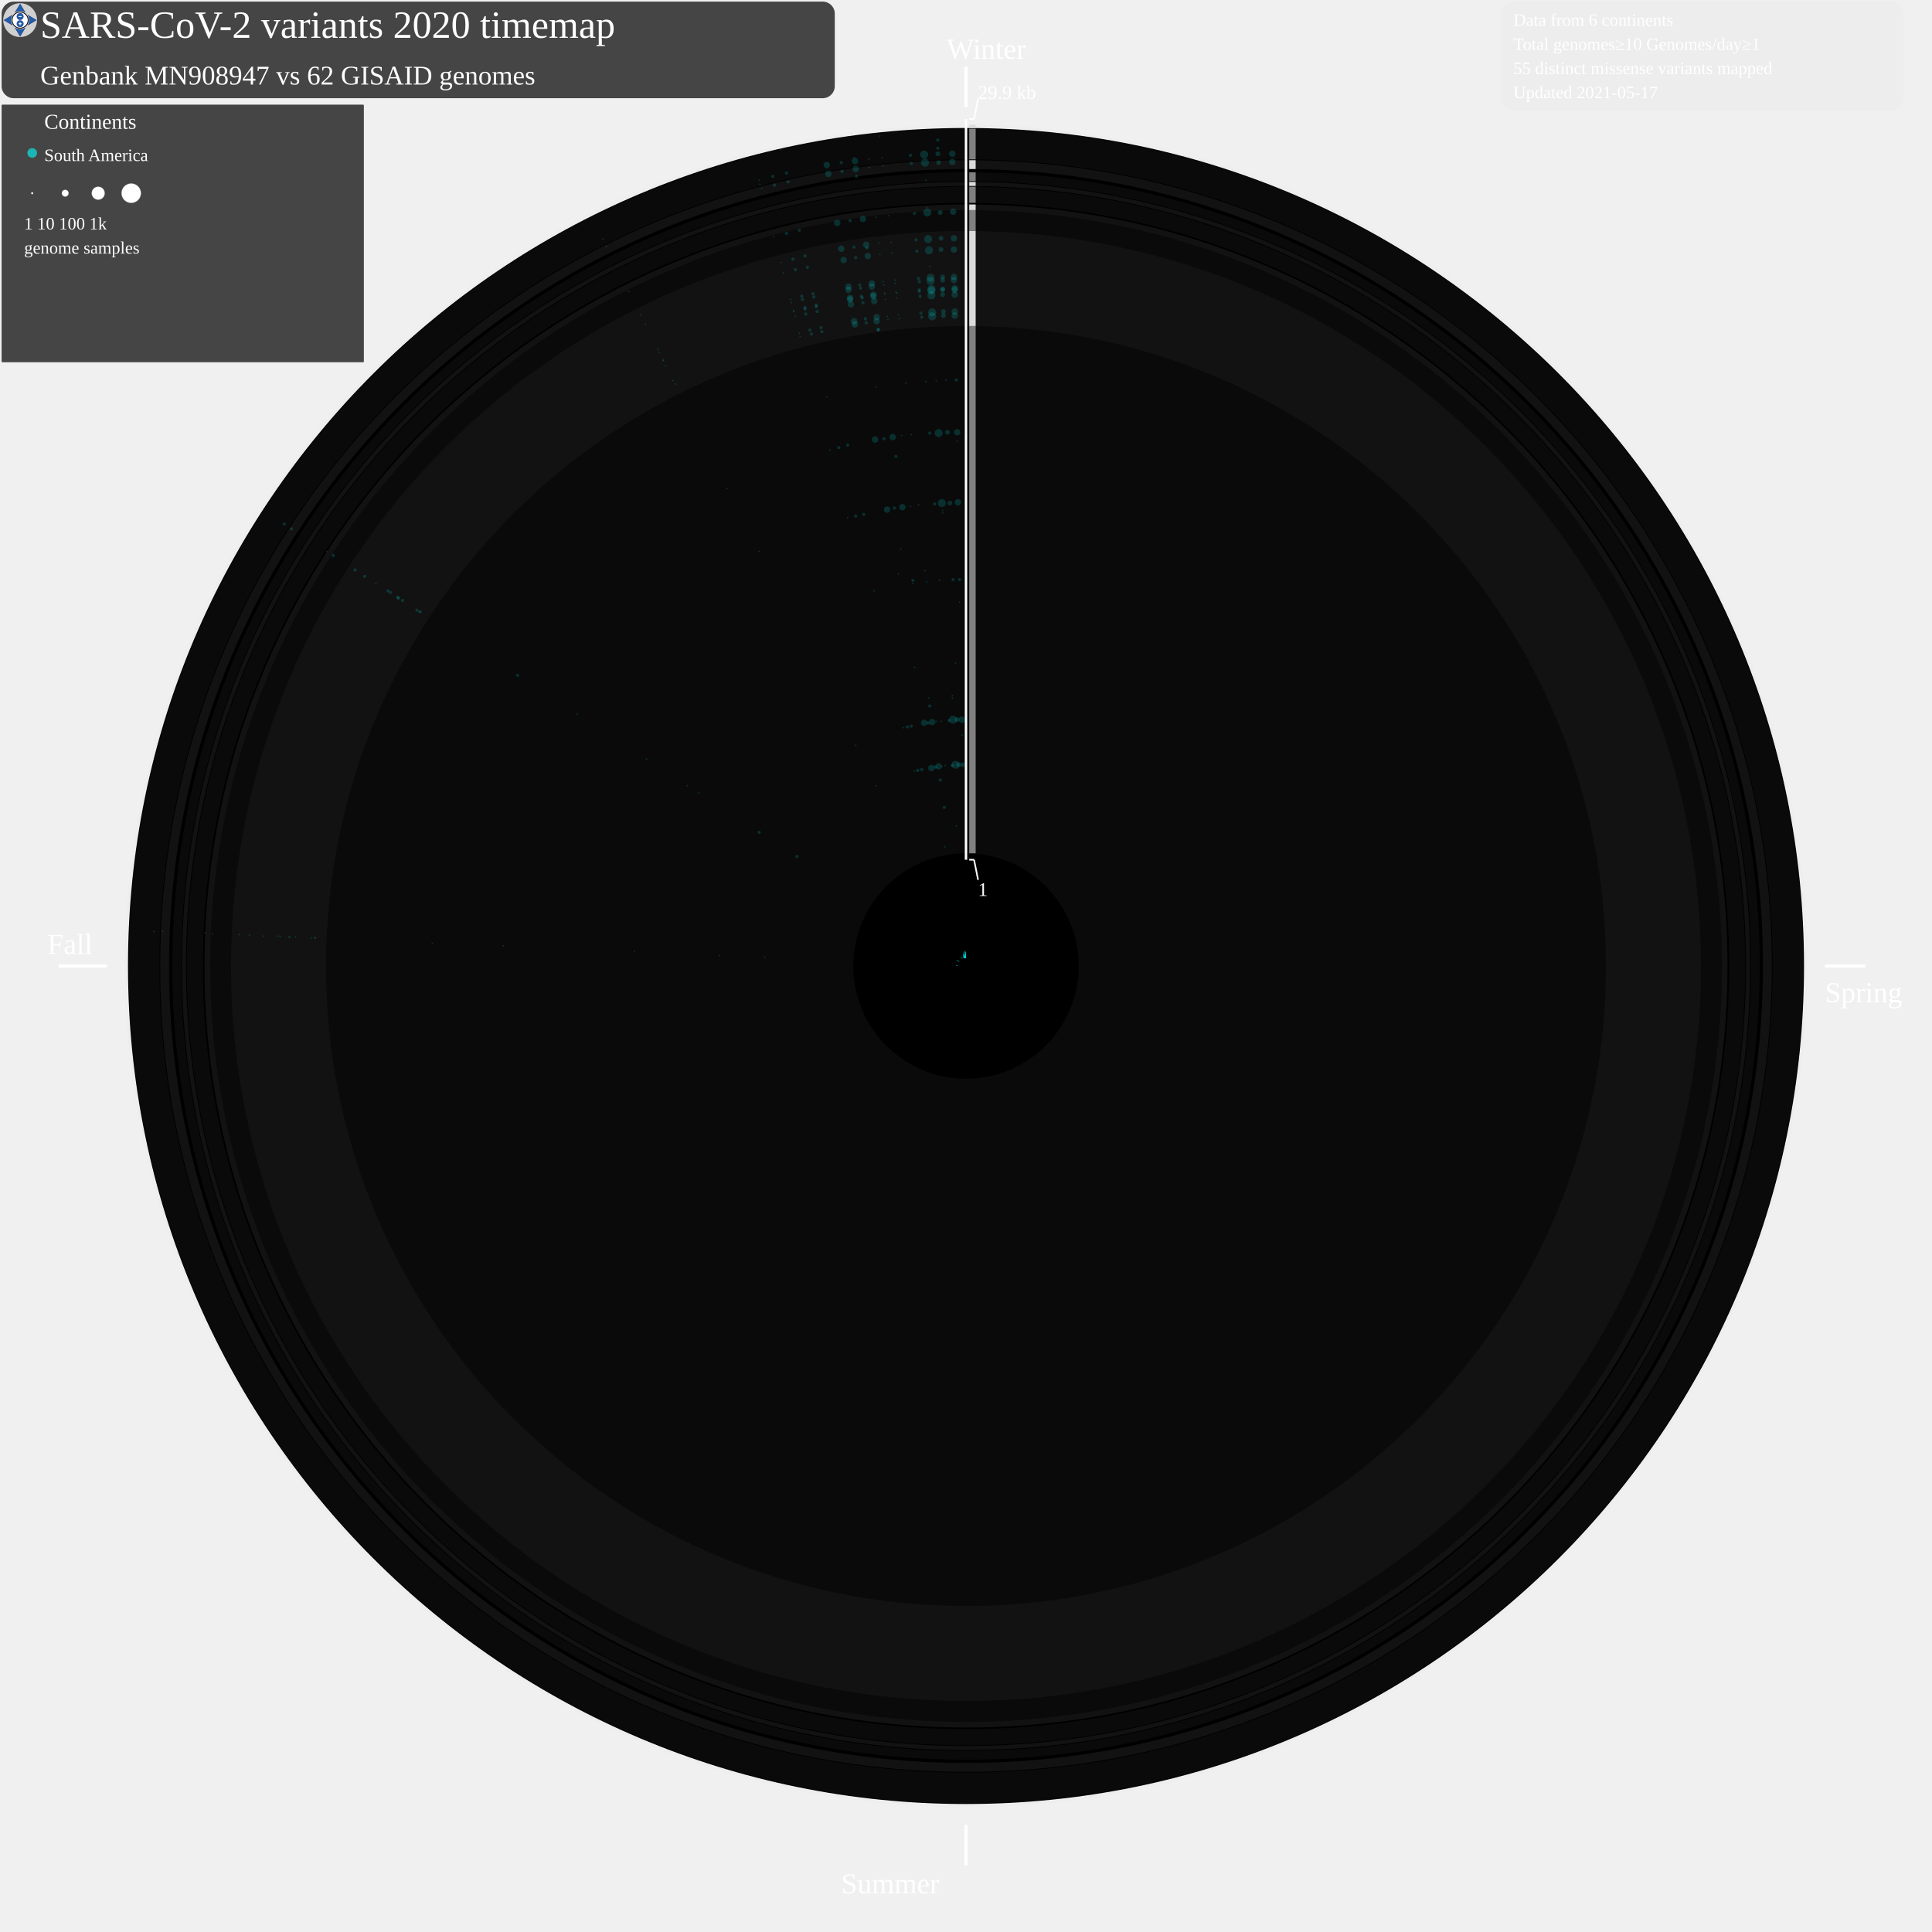
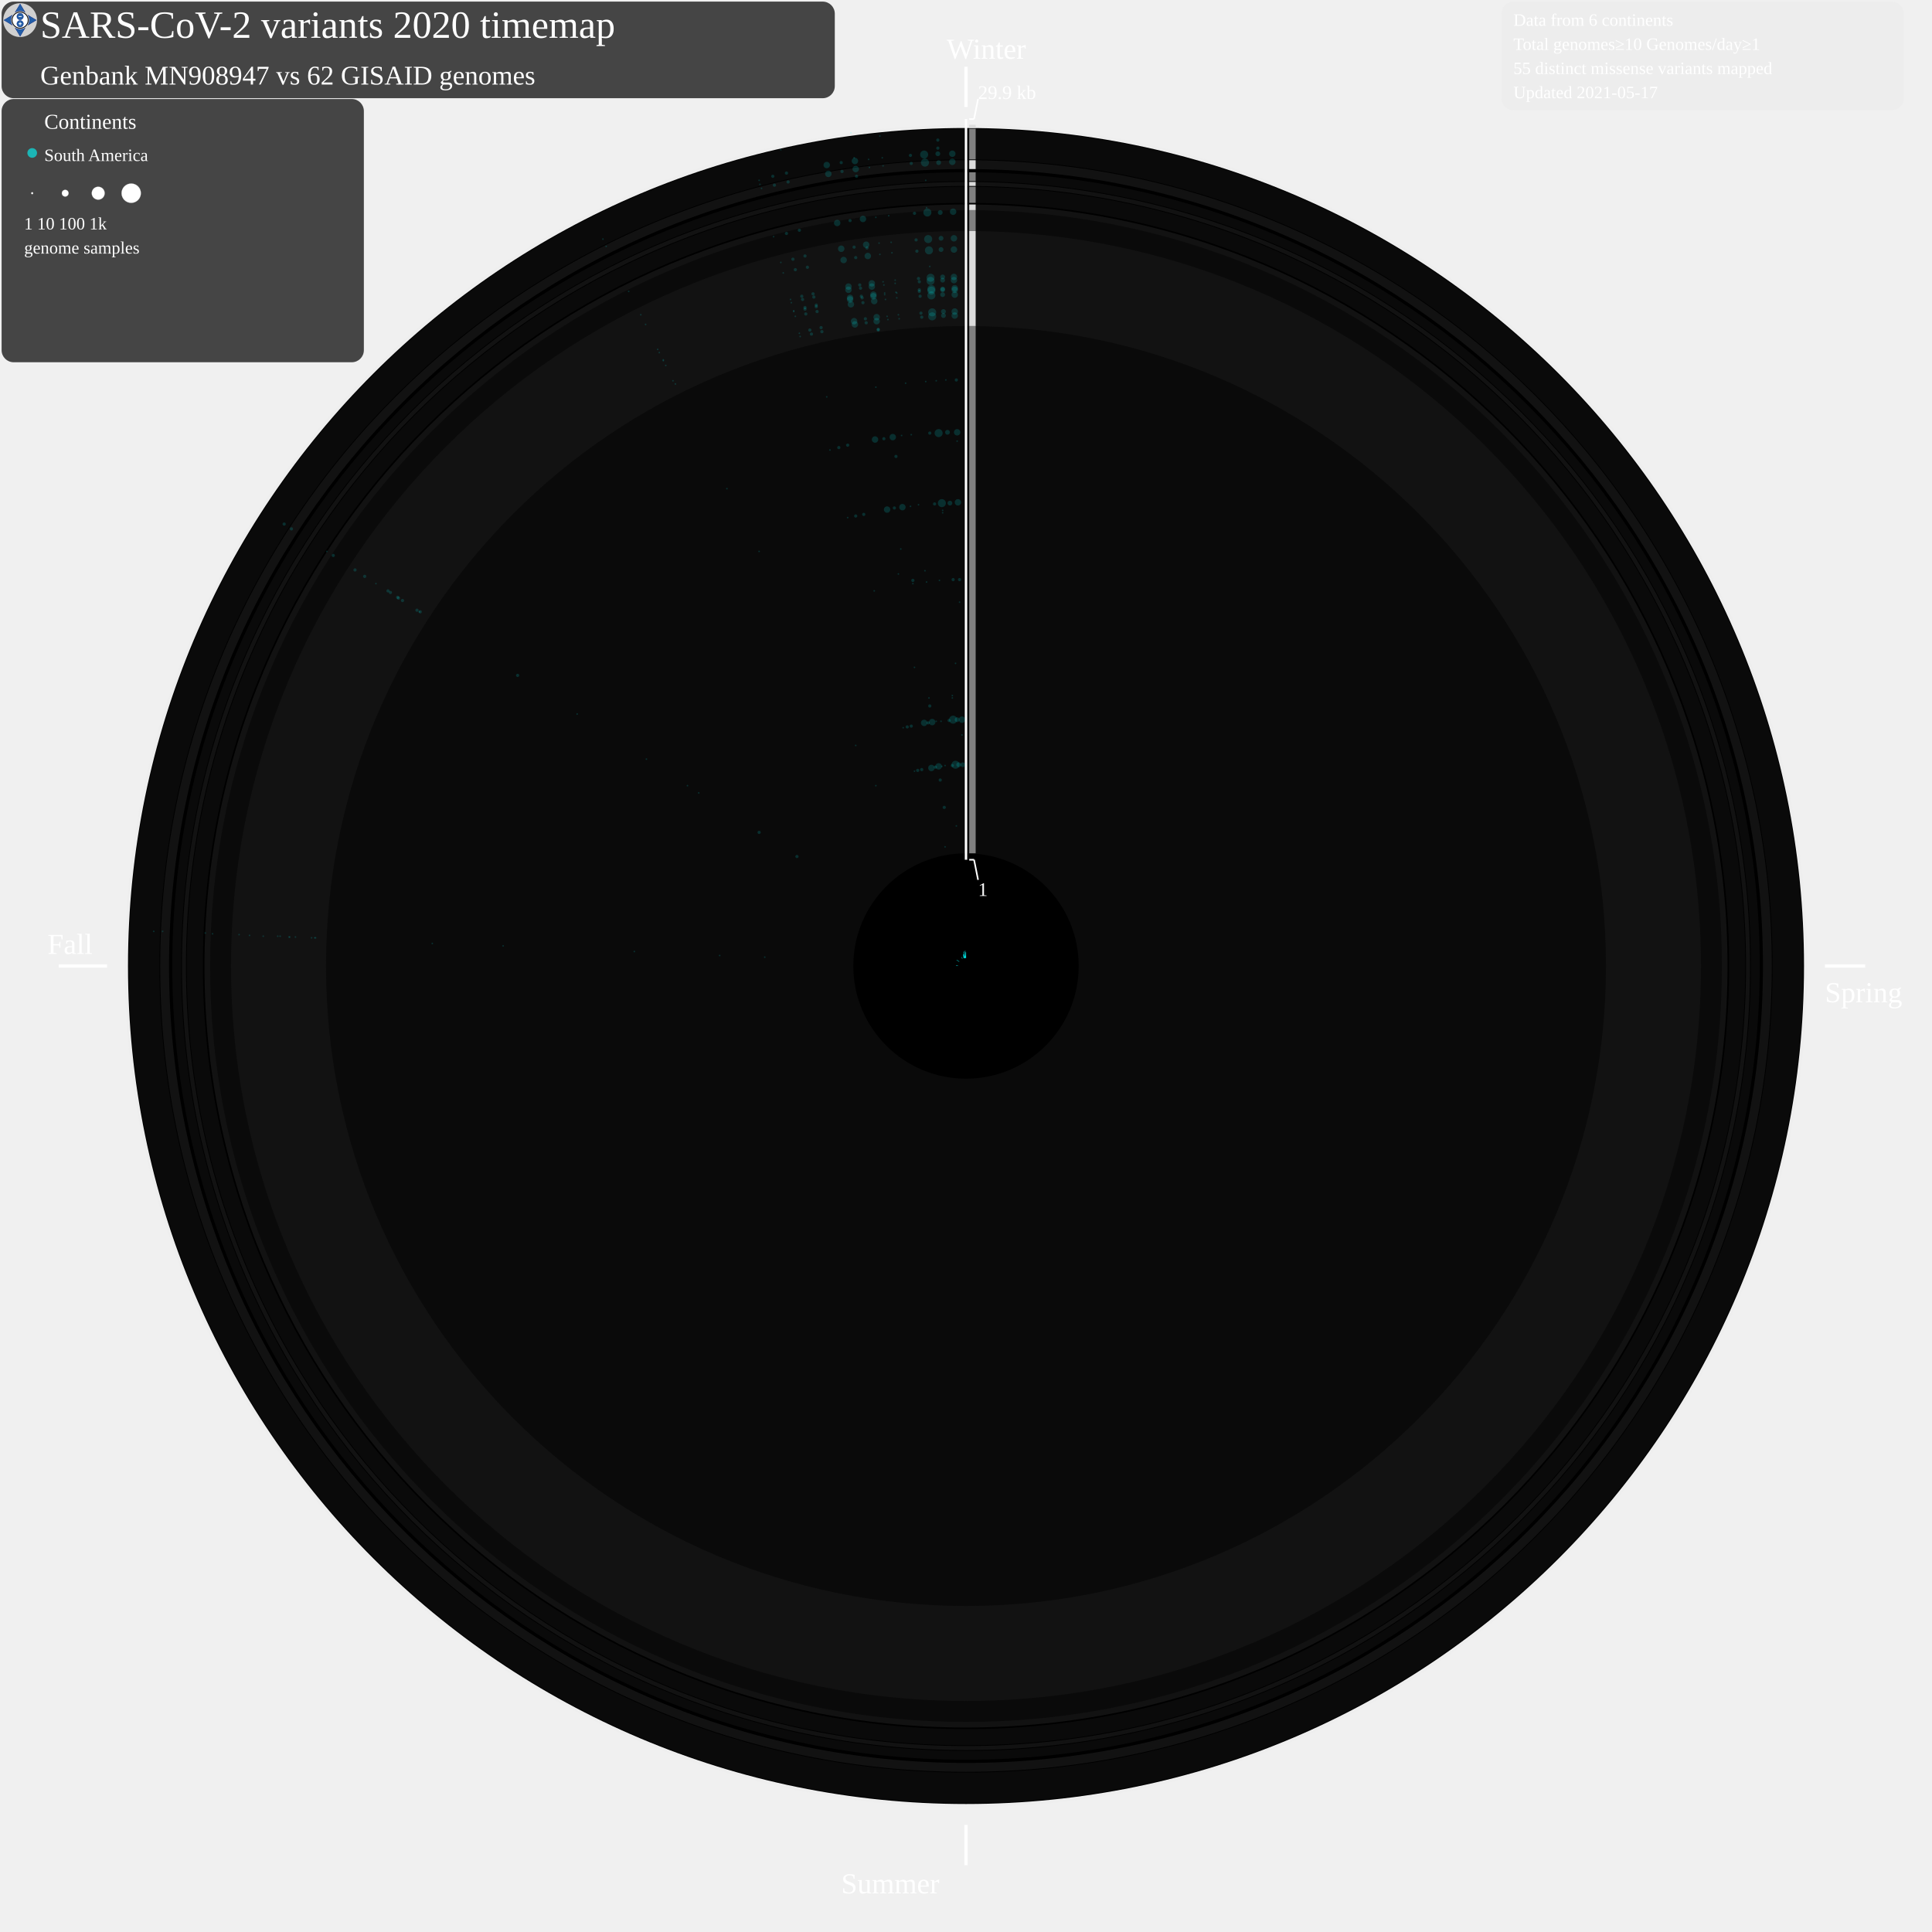
<svg xmlns="http://www.w3.org/2000/svg" width="2400" height="2400" style="background-color:black" viewBox="0 0 2400 2400" id="map-svg">
  <defs>
    <style type="text/css">
	.sb {
	stroke-width:0.8;
	stroke-opacity:50%;
	}
	.compass {
	fill: #fff;
	stroke: #000;
	stroke-width: 1;
	}
	.button {
	fill: #225EA8;
	stroke: #0C2C84;
	stroke-width: 0.5;
	stroke-miterlimit:6;
	stroke-linecap: round;
	}
	.button:hover {
	stroke-width: 1;
	}
	.plus-minus {
	fill: #fff;
	pointer-events: none;
	}
	.cv {
	stroke: none;
	fill-opacity:0.15;
	}
	a:link, a:visited {
	cursor: pointer;
	}
	a:hover, a:active {
	outline: dotted 2px yellow;
	}
	g:hover, g:active {
	outline: dotted 2px yellow;
	}
	</style>
  </defs>
  <text font-size="4.0em" x="50" y="47" fill="white">SARS-CoV-2 variants 2020 timemap</text>
  <g id="matrix-group" transform="matrix(1 0 0 1 0 0)">
    <circle cx="1200" cy="1200" r="1045" style="fill:gainsboro;stroke:black;stroke-width:0;fill-opacity:0.085;" />
    <circle cx="1200" cy="1200" r="1041" style="fill:black;stroke:black;stroke-width:0;fill-opacity:1;" />
    <circle cx="1200" cy="1200" r="1040" style="fill:grey;stroke:black;stroke-width:0;fill-opacity:0.085;" />
    <circle cx="1200" cy="1200" r="1002" style="fill:black;stroke:black;stroke-width:0;fill-opacity:1;" />
    <circle cx="1200" cy="1200" r="1001" style="fill:gainsboro;stroke:black;stroke-width:0;fill-opacity:0.085;" />
    <circle cx="1200" cy="1200" r="990" style="fill:black;stroke:black;stroke-width:0;fill-opacity:1;" />
    <circle cx="1200" cy="1200" r="986" style="fill:grey;stroke:black;stroke-width:0;fill-opacity:0.085;" />
    <circle cx="1200" cy="1200" r="975" style="fill:black;stroke:black;stroke-width:0;fill-opacity:1;" />
    <circle cx="1200" cy="1200" r="974" style="fill:gainsboro;stroke:black;stroke-width:0;fill-opacity:0.085;" />
    <circle cx="1200" cy="1200" r="969" style="fill:black;stroke:black;stroke-width:0;fill-opacity:1;" />
    <circle cx="1200" cy="1200" r="968" style="fill:grey;stroke:black;stroke-width:0;fill-opacity:0.085;" />
    <circle cx="1200" cy="1200" r="948" style="fill:black;stroke:black;stroke-width:0;fill-opacity:1;" />
    <circle cx="1200" cy="1200" r="946" style="fill:gainsboro;stroke:black;stroke-width:0;fill-opacity:0.085;" />
    <circle cx="1200" cy="1200" r="939" style="fill:black;stroke:black;stroke-width:0;fill-opacity:1;" />
    <circle cx="1200" cy="1200" r="939" style="fill:grey;stroke:black;stroke-width:0;fill-opacity:0.085;" />
    <circle cx="1200" cy="1200" r="913" style="fill:black;stroke:black;stroke-width:0;fill-opacity:1;" />
    <circle cx="1200" cy="1200" r="913" style="fill:gainsboro;stroke:black;stroke-width:0;fill-opacity:0.085;" />
    <circle cx="1200" cy="1200" r="795" style="fill:black;stroke:black;stroke-width:0;fill-opacity:1;" />
    <circle cx="1200" cy="1200" r="795" style="fill:grey;stroke:black;stroke-width:0;fill-opacity:0.085;" />
    <circle cx="1200" cy="1200" r="140" style="fill:black;stroke:black;stroke-width:0;fill-opacity:1;" />
    <line x1="1200" y1="82.938" x2="1200" y2="132.938" style="stroke:white;stroke-width:4" />
    <text font-size="3.0em" x="1176" y="72.938" fill="white">Winter</text>
    <line x1="2267" y1="1200" x2="2317" y2="1200" style="stroke:white;stroke-width:4" />
    <text font-size="3.0em" x="2267" y="1245" fill="white">Spring</text>
    <line x1="1200" y1="2267" x2="1200" y2="2317" style="stroke:white;stroke-width:4" />
    <text font-size="3.0em" x="1045" y="2352" fill="white">Summer</text>
    <line x1="133" y1="1200" x2="73" y2="1200" style="stroke:white;stroke-width:4" />
    <text font-size="3.0em" x="59" y="1185" fill="white">Fall</text>
    <g>
      <line x1="1208" y1="1060" x2="1208" y2="405" style="stroke:grey;stroke-width:8" />
    </g>
    <g>
      <line x1="1208" y1="405" x2="1208" y2="287" style="stroke:gainsboro;stroke-width:8" />
    </g>
    <g>
      <line x1="1208" y1="287" x2="1208" y2="261" style="stroke:grey;stroke-width:8" />
    </g>
    <g>
      <line x1="1208" y1="261" x2="1208" y2="254" style="stroke:gainsboro;stroke-width:8" />
    </g>
    <g>
      <line x1="1208" y1="252" x2="1208" y2="232" style="stroke:grey;stroke-width:8" />
    </g>
    <g>
      <line x1="1208" y1="231" x2="1208" y2="226" style="stroke:gainsboro;stroke-width:8" />
    </g>
    <g>
      <line x1="1208" y1="225" x2="1208" y2="214" style="stroke:grey;stroke-width:8" />
    </g>
    <g>
      <line x1="1208" y1="210" x2="1208" y2="199" style="stroke:gainsboro;stroke-width:8" />
    </g>
    <g>
      <line x1="1208" y1="198" x2="1208" y2="160" style="stroke:grey;stroke-width:8" />
    </g>
    <g>
      <line x1="1208" y1="159" x2="1208" y2="155" style="stroke:gainsboro;stroke-width:8" />
    </g>
    <line x1="1200" y1="147.938" x2="1200" y2="1068" style="stroke:white;stroke-width:3" />
    <line x1="1204" y1="147.938" x2="1210" y2="147.938" style="stroke:white;stroke-width:2" />
    <line x1="1210" y1="147.938" x2="1215" y2="122.938" style="stroke:white;stroke-width:2" />
    <line x1="1204" y1="1068" x2="1210" y2="1068" style="stroke:white;stroke-width:2" />
    <line x1="1210" y1="1068" x2="1215" y2="1093" style="stroke:white;stroke-width:2" />
    <text font-size="2.0em" x="1215" y="122.938" fill="white">29.9 kb</text>
    <text font-size="2.0em" x="1215" y="1113" fill="white">1</text>
    <g>
      <line x1="1190.0" y1="1199.6" x2="1187.6" y2="1199.5" style="stroke:cyan;" class="sb" />
    </g>
    <g>
      <circle cx="950" cy="1189" r="1" style="fill:cyan;" class="cv" />
    </g>
    <g>
      <circle cx="894" cy="1187" r="1" style="fill:cyan;" class="cv" />
    </g>
    <g>
      <circle cx="788" cy="1182" r="1" style="fill:cyan;" class="cv" />
    </g>
    <g>
      <circle cx="625" cy="1175" r="1" style="fill:cyan;" class="cv" />
    </g>
    <g>
      <circle cx="537" cy="1172" r="1" style="fill:cyan;" class="cv" />
    </g>
    <g>
      <circle cx="392" cy="1165" r="1" style="fill:cyan;" class="cv" />
    </g>
    <g>
      <circle cx="391" cy="1165" r="1" style="fill:cyan;" class="cv" />
    </g>
    <g>
      <circle cx="387" cy="1165" r="1" style="fill:cyan;" class="cv" />
    </g>
    <g>
      <circle cx="367" cy="1164" r="1" style="fill:cyan;" class="cv" />
    </g>
    <g>
      <circle cx="360" cy="1164" r="1" style="fill:cyan;" class="cv" />
    </g>
    <g>
      <circle cx="359" cy="1164" r="1" style="fill:cyan;" class="cv" />
    </g>
    <g>
      <circle cx="348" cy="1163" r="1" style="fill:cyan;" class="cv" />
    </g>
    <g>
      <circle cx="345" cy="1163" r="1" style="fill:cyan;" class="cv" />
    </g>
    <g>
      <circle cx="327" cy="1163" r="1" style="fill:cyan;" class="cv" />
    </g>
    <g>
      <circle cx="310" cy="1162" r="1" style="fill:cyan;" class="cv" />
    </g>
    <g>
      <circle cx="297" cy="1161" r="1" style="fill:cyan;" class="cv" />
    </g>
    <g>
      <circle cx="264" cy="1160" r="1" style="fill:cyan;" class="cv" />
    </g>
    <g>
      <circle cx="255" cy="1159" r="1" style="fill:cyan;" class="cv" />
    </g>
    <g>
      <circle cx="202" cy="1157" r="1" style="fill:cyan;" class="cv" />
    </g>
    <g>
      <circle cx="191" cy="1157" r="1" style="fill:cyan;" class="cv" />
    </g>
    <g>
      <line x1="1191.6" y1="1194.6" x2="1188.4" y2="1192.5" style="stroke:cyan;" class="sb" />
    </g>
    <g>
      <circle cx="990" cy="1064" r="2" style="fill:cyan;" class="cv" />
    </g>
    <g>
      <circle cx="943" cy="1034" r="2" style="fill:cyan;" class="cv" />
    </g>
    <g>
      <circle cx="868" cy="985" r="1" style="fill:cyan;" class="cv" />
    </g>
    <g>
      <circle cx="854" cy="976" r="1" style="fill:cyan;" class="cv" />
    </g>
    <g>
      <circle cx="803" cy="943" r="1" style="fill:cyan;" class="cv" />
    </g>
    <g>
      <circle cx="717" cy="887" r="1" style="fill:cyan;" class="cv" />
    </g>
    <g>
      <circle cx="643" cy="839" r="2" style="fill:cyan;" class="cv" />
    </g>
    <g>
      <circle cx="522" cy="760" r="2" style="fill:cyan;" class="cv" />
    </g>
    <g>
      <circle cx="521" cy="760" r="1" style="fill:cyan;" class="cv" />
    </g>
    <g>
      <circle cx="518" cy="758" r="2" style="fill:cyan;" class="cv" />
    </g>
    <g>
      <circle cx="500" cy="746" r="2" style="fill:cyan;" class="cv" />
    </g>
    <g>
      <circle cx="495" cy="743" r="2" style="fill:cyan;" class="cv" />
    </g>
    <g>
      <circle cx="494" cy="742" r="2" style="fill:cyan;" class="cv" />
    </g>
    <g>
      <circle cx="485" cy="736" r="2" style="fill:cyan;" class="cv" />
    </g>
    <g>
      <circle cx="482" cy="734" r="2" style="fill:cyan;" class="cv" />
    </g>
    <g>
      <circle cx="467" cy="725" r="1" style="fill:cyan;" class="cv" />
    </g>
    <g>
      <circle cx="453" cy="716" r="2" style="fill:cyan;" class="cv" />
    </g>
    <g>
      <circle cx="441" cy="708" r="2" style="fill:cyan;" class="cv" />
    </g>
    <g>
      <circle cx="414" cy="690" r="2" style="fill:cyan;" class="cv" />
    </g>
    <g>
      <circle cx="406" cy="685" r="1" style="fill:cyan;" class="cv" />
    </g>
    <g>
      <circle cx="362" cy="657" r="2" style="fill:cyan;" class="cv" />
    </g>
    <g>
      <circle cx="353" cy="651" r="2" style="fill:cyan;" class="cv" />
    </g>
    <g>
      <line x1="1195.5" y1="1191.1" x2="1194.5" y2="1188.9" style="stroke:cyan;" class="sb" />
    </g>
    <g>
      <circle cx="1088" cy="976" r="1" style="fill:cyan;" class="cv" />
    </g>
    <g>
      <circle cx="1063" cy="926" r="1" style="fill:cyan;" class="cv" />
    </g>
    <g>
      <circle cx="943" cy="685" r="1" style="fill:cyan;" class="cv" />
    </g>
    <g>
      <circle cx="903" cy="607" r="1" style="fill:cyan;" class="cv" />
    </g>
    <g>
      <circle cx="839" cy="477" r="1" style="fill:cyan;" class="cv" />
    </g>
    <g>
      <circle cx="836" cy="473" r="1" style="fill:cyan;" class="cv" />
    </g>
    <g>
      <circle cx="827" cy="454" r="1" style="fill:cyan;" class="cv" />
    </g>
    <g>
      <circle cx="824" cy="448" r="1" style="fill:cyan;" class="cv" />
    </g>
    <g>
      <circle cx="824" cy="447" r="1" style="fill:cyan;" class="cv" />
    </g>
    <g>
      <circle cx="819" cy="438" r="1" style="fill:cyan;" class="cv" />
    </g>
    <g>
      <circle cx="817" cy="434" r="1" style="fill:cyan;" class="cv" />
    </g>
    <g>
      <circle cx="802" cy="403" r="1" style="fill:cyan;" class="cv" />
    </g>
    <g>
      <circle cx="796" cy="391" r="1" style="fill:cyan;" class="cv" />
    </g>
    <g>
      <circle cx="781" cy="362" r="1" style="fill:cyan;" class="cv" />
    </g>
    <g>
      <circle cx="753" cy="306" r="1" style="fill:cyan;" class="cv" />
    </g>
    <g>
      <circle cx="749" cy="297" r="1" style="fill:cyan;" class="cv" />
    </g>
    <g>
      <line x1="1197.5" y1="1190.3" x2="1196.8" y2="1188.0" style="stroke:cyan;" class="sb" />
    </g>
    <g>
      <circle cx="1136" cy="958" r="1" style="fill:cyan;" class="cv" />
    </g>
    <g>
      <circle cx="1122" cy="904" r="1" style="fill:cyan;" class="cv" />
    </g>
    <g>
      <circle cx="1053" cy="643" r="1" style="fill:cyan;" class="cv" />
    </g>
    <g>
      <circle cx="1031" cy="559" r="1" style="fill:cyan;" class="cv" />
    </g>
    <g>
      <circle cx="994" cy="418" r="1" style="fill:cyan;" class="cv" />
    </g>
    <g>
      <circle cx="993" cy="414" r="1" style="fill:cyan;" class="cv" />
    </g>
    <g>
      <circle cx="988" cy="393" r="1" style="fill:cyan;" class="cv" />
    </g>
    <g>
      <circle cx="986" cy="387" r="1" style="fill:cyan;" class="cv" />
    </g>
    <g>
      <circle cx="986" cy="386" r="1" style="fill:cyan;" class="cv" />
    </g>
    <g>
      <circle cx="983" cy="376" r="1" style="fill:cyan;" class="cv" />
    </g>
    <g>
      <circle cx="982" cy="372" r="1" style="fill:cyan;" class="cv" />
    </g>
    <g>
      <circle cx="973" cy="339" r="1" style="fill:cyan;" class="cv" />
    </g>
    <g>
      <circle cx="970" cy="326" r="1" style="fill:cyan;" class="cv" />
    </g>
    <g>
      <circle cx="961" cy="294" r="1" style="fill:cyan;" class="cv" />
    </g>
    <g>
      <circle cx="946" cy="234" r="1" style="fill:cyan;" class="cv" />
    </g>
    <g>
      <circle cx="944" cy="229" r="1" style="fill:cyan;" class="cv" />
    </g>
    <g>
      <circle cx="943" cy="224" r="1" style="fill:cyan;" class="cv" />
    </g>
    <g>
      <line x1="1197.6" y1="1190.3" x2="1196.5" y2="1185.6" style="stroke:cyan;" class="sb" />
    </g>
    <g>
      <circle cx="1140" cy="957" r="2" style="fill:cyan;" class="cv" />
    </g>
    <g>
      <circle cx="1127" cy="903" r="2" style="fill:cyan;" class="cv" />
    </g>
    <g>
      <circle cx="1086" cy="734" r="1" style="fill:cyan;" class="cv" />
    </g>
    <g>
      <circle cx="1063" cy="641" r="2" style="fill:cyan;" class="cv" />
    </g>
    <g>
      <circle cx="1042" cy="556" r="2" style="fill:cyan;" class="cv" />
    </g>
    <g>
      <circle cx="1027" cy="493" r="1" style="fill:cyan;" class="cv" />
    </g>
    <g>
      <circle cx="1008" cy="415" r="2" style="fill:cyan;" class="cv" />
    </g>
    <g>
      <circle cx="1006" cy="410" r="2" style="fill:cyan;" class="cv" />
    </g>
    <g>
      <circle cx="1001" cy="390" r="2" style="fill:cyan;" class="cv" />
    </g>
    <g>
      <circle cx="1000" cy="384" r="2" style="fill:cyan;" class="cv" />
    </g>
    <g>
      <circle cx="1000" cy="382" r="2" style="fill:cyan;" class="cv" />
    </g>
    <g>
      <circle cx="997" cy="372" r="2" style="fill:cyan;" class="cv" />
    </g>
    <g>
      <circle cx="996" cy="368" r="2" style="fill:cyan;" class="cv" />
    </g>
    <g>
      <circle cx="988" cy="335" r="2" style="fill:cyan;" class="cv" />
    </g>
    <g>
      <circle cx="985" cy="322" r="2" style="fill:cyan;" class="cv" />
    </g>
    <g>
      <circle cx="977" cy="290" r="2" style="fill:cyan;" class="cv" />
    </g>
    <g>
      <circle cx="962" cy="230" r="2" style="fill:cyan;" class="cv" />
    </g>
    <g>
      <circle cx="960" cy="219" r="2" style="fill:cyan;" class="cv" />
    </g>
    <g>
      <line x1="1197.8" y1="1190.2" x2="1196.7" y2="1185.6" style="stroke:cyan;" class="sb" />
    </g>
    <g>
      <circle cx="1145" cy="956" r="2" style="fill:cyan;" class="cv" />
    </g>
    <g>
      <circle cx="1132" cy="902" r="2" style="fill:cyan;" class="cv" />
    </g>
    <g>
      <circle cx="1073" cy="639" r="2" style="fill:cyan;" class="cv" />
    </g>
    <g>
      <circle cx="1053" cy="553" r="2" style="fill:cyan;" class="cv" />
    </g>
    <g>
      <circle cx="1021" cy="412" r="2" style="fill:cyan;" class="cv" />
    </g>
    <g>
      <circle cx="1020" cy="407" r="2" style="fill:cyan;" class="cv" />
    </g>
    <g>
      <circle cx="1015" cy="387" r="2" style="fill:cyan;" class="cv" />
    </g>
    <g>
      <circle cx="1014" cy="381" r="2" style="fill:cyan;" class="cv" />
    </g>
    <g>
      <circle cx="1014" cy="379" r="2" style="fill:cyan;" class="cv" />
    </g>
    <g>
      <circle cx="1011" cy="369" r="2" style="fill:cyan;" class="cv" />
    </g>
    <g>
      <circle cx="1010" cy="365" r="2" style="fill:cyan;" class="cv" />
    </g>
    <g>
      <circle cx="1003" cy="332" r="2" style="fill:cyan;" class="cv" />
    </g>
    <g>
      <circle cx="1000" cy="318" r="2" style="fill:cyan;" class="cv" />
    </g>
    <g>
      <circle cx="993" cy="286" r="2" style="fill:cyan;" class="cv" />
    </g>
    <g>
      <circle cx="979" cy="226" r="2" style="fill:cyan;" class="cv" />
    </g>
    <g>
      <circle cx="977" cy="215" r="2" style="fill:cyan;" class="cv" />
    </g>
    <g>
      <circle cx="970" cy="186" r="1" style="fill:cyan;" class="cv" />
    </g>
    <g>
      <line x1="1198.3" y1="1190.1" x2="1197.1" y2="1183.0" style="stroke:cyan;" class="sb" />
    </g>
    <g>
      <circle cx="1174" cy="1052" r="1" style="fill:cyan;" class="cv" />
    </g>
    <g>
      <circle cx="1157" cy="954" r="4" style="fill:cyan;" class="cv" />
    </g>
    <g>
      <circle cx="1148" cy="898" r="4" style="fill:cyan;" class="cv" />
    </g>
    <g>
      <circle cx="1136" cy="829" r="1" style="fill:cyan;" class="cv" />
    </g>
    <g>
      <circle cx="1116" cy="713" r="1" style="fill:cyan;" class="cv" />
    </g>
    <g>
      <circle cx="1102" cy="633" r="4" style="fill:cyan;" class="cv" />
    </g>
    <g>
      <circle cx="1087" cy="546" r="4" style="fill:cyan;" class="cv" />
    </g>
    <g>
      <circle cx="1062" cy="403" r="4" style="fill:cyan;" class="cv" />
    </g>
    <g>
      <circle cx="1061" cy="399" r="4" style="fill:cyan;" class="cv" />
    </g>
    <g>
      <circle cx="1057" cy="378" r="4" style="fill:cyan;" class="cv" />
    </g>
    <g>
      <circle cx="1056" cy="372" r="4" style="fill:cyan;" class="cv" />
    </g>
    <g>
      <circle cx="1056" cy="370" r="4" style="fill:cyan;" class="cv" />
    </g>
    <g>
      <circle cx="1054" cy="360" r="4" style="fill:cyan;" class="cv" />
    </g>
    <g>
      <circle cx="1054" cy="356" r="4" style="fill:cyan;" class="cv" />
    </g>
    <g>
      <circle cx="1048" cy="323" r="4" style="fill:cyan;" class="cv" />
    </g>
    <g>
      <circle cx="1045" cy="309" r="4" style="fill:cyan;" class="cv" />
    </g>
    <g>
      <circle cx="1040" cy="277" r="4" style="fill:cyan;" class="cv" />
    </g>
    <g>
      <circle cx="1029" cy="216" r="4" style="fill:cyan;" class="cv" />
    </g>
    <g>
      <circle cx="1027" cy="205" r="4" style="fill:cyan;" class="cv" />
    </g>
    <g>
      <line x1="1198.5" y1="1190.1" x2="1197.7" y2="1185.4" style="stroke:cyan;" class="sb" />
    </g>
    <g>
      <circle cx="1162" cy="953" r="2" style="fill:cyan;" class="cv" />
    </g>
    <g>
      <circle cx="1153" cy="898" r="2" style="fill:cyan;" class="cv" />
    </g>
    <g>
      <circle cx="1119" cy="682" r="1" style="fill:cyan;" class="cv" />
    </g>
    <g>
      <circle cx="1111" cy="631" r="2" style="fill:cyan;" class="cv" />
    </g>
    <g>
      <circle cx="1098" cy="545" r="2" style="fill:cyan;" class="cv" />
    </g>
    <g>
      <circle cx="1088" cy="481" r="1" style="fill:cyan;" class="cv" />
    </g>
    <g>
      <circle cx="1076" cy="401" r="2" style="fill:cyan;" class="cv" />
    </g>
    <g>
      <circle cx="1075" cy="396" r="2" style="fill:cyan;" class="cv" />
    </g>
    <g>
      <circle cx="1072" cy="376" r="2" style="fill:cyan;" class="cv" />
    </g>
    <g>
      <circle cx="1071" cy="370" r="2" style="fill:cyan;" class="cv" />
    </g>
    <g>
      <circle cx="1070" cy="368" r="2" style="fill:cyan;" class="cv" />
    </g>
    <g>
      <circle cx="1069" cy="358" r="2" style="fill:cyan;" class="cv" />
    </g>
    <g>
      <circle cx="1068" cy="354" r="2" style="fill:cyan;" class="cv" />
    </g>
    <g>
      <circle cx="1063" cy="320" r="2" style="fill:cyan;" class="cv" />
    </g>
    <g>
      <circle cx="1061" cy="307" r="2" style="fill:cyan;" class="cv" />
    </g>
    <g>
      <circle cx="1056" cy="274" r="2" style="fill:cyan;" class="cv" />
    </g>
    <g>
      <circle cx="1046" cy="213" r="2" style="fill:cyan;" class="cv" />
    </g>
    <g>
      <circle cx="1045" cy="202" r="2" style="fill:cyan;" class="cv" />
    </g>
    <g>
      <line x1="1198.6" y1="1190.1" x2="1197.4" y2="1181.5" style="stroke:cyan;" class="sb" />
    </g>
    <g>
      <circle cx="1173" cy="1003" r="2" style="fill:cyan;" class="cv" />
    </g>
    <g>
      <circle cx="1168" cy="969" r="2" style="fill:cyan;" class="cv" />
    </g>
    <g>
      <circle cx="1166" cy="952" r="4" style="fill:cyan;" class="cv" />
    </g>
    <g>
      <circle cx="1158" cy="897" r="4" style="fill:cyan;" class="cv" />
    </g>
    <g>
      <circle cx="1155" cy="877" r="2" style="fill:cyan;" class="cv" />
    </g>
    <g>
      <circle cx="1154" cy="867" r="1" style="fill:cyan;" class="cv" />
    </g>
    <g>
      <circle cx="1134" cy="725" r="1" style="fill:cyan;" class="cv" />
    </g>
    <g>
      <circle cx="1134" cy="721" r="2" style="fill:cyan;" class="cv" />
    </g>
    <g>
      <circle cx="1121" cy="630" r="4" style="fill:cyan;" class="cv" />
    </g>
    <g>
      <circle cx="1113" cy="567" r="2" style="fill:cyan;" class="cv" />
    </g>
    <g>
      <circle cx="1109" cy="543" r="4" style="fill:cyan;" class="cv" />
    </g>
    <g>
      <circle cx="1091" cy="410" r="2" style="fill:cyan;" class="cv" />
    </g>
    <g>
      <circle cx="1091" cy="409" r="2" style="fill:cyan;" class="cv" />
    </g>
    <g>
      <circle cx="1089" cy="399" r="4" style="fill:cyan;" class="cv" />
    </g>
    <g>
      <circle cx="1089" cy="394" r="4" style="fill:cyan;" class="cv" />
    </g>
    <g>
      <circle cx="1086" cy="374" r="4" style="fill:cyan;" class="cv" />
    </g>
    <g>
      <circle cx="1085" cy="368" r="4" style="fill:cyan;" class="cv" />
    </g>
    <g>
      <circle cx="1085" cy="366" r="4" style="fill:cyan;" class="cv" />
    </g>
    <g>
      <circle cx="1083" cy="356" r="4" style="fill:cyan;" class="cv" />
    </g>
    <g>
      <circle cx="1083" cy="352" r="4" style="fill:cyan;" class="cv" />
    </g>
    <g>
      <circle cx="1078" cy="318" r="4" style="fill:cyan;" class="cv" />
    </g>
    <g>
      <circle cx="1077" cy="308" r="2" style="fill:cyan;" class="cv" />
    </g>
    <g>
      <circle cx="1076" cy="304" r="4" style="fill:cyan;" class="cv" />
    </g>
    <g>
      <circle cx="1072" cy="272" r="4" style="fill:cyan;" class="cv" />
    </g>
    <g>
      <circle cx="1064" cy="219" r="2" style="fill:cyan;" class="cv" />
    </g>
    <g>
      <circle cx="1063" cy="210" r="4" style="fill:cyan;" class="cv" />
    </g>
    <g>
      <circle cx="1062" cy="200" r="4" style="fill:cyan;" class="cv" />
    </g>
    <g>
      <circle cx="1061" cy="196" r="1" style="fill:cyan;" class="cv" />
    </g>
    <g>
      <circle cx="1057" cy="165" r="1" style="fill:cyan;" class="cv" />
    </g>
    <g>
      <line x1="1198.8" y1="1190.1" x2="1198.5" y2="1187.7" style="stroke:cyan;" class="sb" />
    </g>
    <g>
      <circle cx="1170" cy="952" r="1" style="fill:cyan;" class="cv" />
    </g>
    <g>
      <circle cx="1163" cy="896" r="1" style="fill:cyan;" class="cv" />
    </g>
    <g>
      <circle cx="1131" cy="629" r="1" style="fill:cyan;" class="cv" />
    </g>
    <g>
      <circle cx="1120" cy="541" r="1" style="fill:cyan;" class="cv" />
    </g>
    <g>
      <circle cx="1103" cy="397" r="1" style="fill:cyan;" class="cv" />
    </g>
    <g>
      <circle cx="1102" cy="393" r="1" style="fill:cyan;" class="cv" />
    </g>
    <g>
      <circle cx="1100" cy="372" r="1" style="fill:cyan;" class="cv" />
    </g>
    <g>
      <circle cx="1099" cy="366" r="1" style="fill:cyan;" class="cv" />
    </g>
    <g>
      <circle cx="1099" cy="364" r="1" style="fill:cyan;" class="cv" />
    </g>
    <g>
      <circle cx="1098" cy="354" r="1" style="fill:cyan;" class="cv" />
    </g>
    <g>
      <circle cx="1097" cy="350" r="1" style="fill:cyan;" class="cv" />
    </g>
    <g>
      <circle cx="1093" cy="316" r="1" style="fill:cyan;" class="cv" />
    </g>
    <g>
      <circle cx="1092" cy="302" r="1" style="fill:cyan;" class="cv" />
    </g>
    <g>
      <circle cx="1088" cy="270" r="1" style="fill:cyan;" class="cv" />
    </g>
    <g>
      <circle cx="1080" cy="208" r="1" style="fill:cyan;" class="cv" />
    </g>
    <g>
      <circle cx="1079" cy="198" r="1" style="fill:cyan;" class="cv" />
    </g>
    <g>
      <line x1="1199.0" y1="1190.1" x2="1198.7" y2="1187.7" style="stroke:cyan;" class="sb" />
    </g>
    <g>
      <circle cx="1174" cy="951" r="1" style="fill:cyan;" class="cv" />
    </g>
    <g>
      <circle cx="1169" cy="896" r="1" style="fill:cyan;" class="cv" />
    </g>
    <g>
      <circle cx="1151" cy="723" r="1" style="fill:cyan;" class="cv" />
    </g>
    <g>
      <circle cx="1149" cy="709" r="1" style="fill:cyan;" class="cv" />
    </g>
    <g>
      <circle cx="1141" cy="627" r="1" style="fill:cyan;" class="cv" />
    </g>
    <g>
      <circle cx="1132" cy="540" r="1" style="fill:cyan;" class="cv" />
    </g>
    <g>
      <circle cx="1125" cy="476" r="1" style="fill:cyan;" class="cv" />
    </g>
    <g>
      <circle cx="1117" cy="396" r="1" style="fill:cyan;" class="cv" />
    </g>
    <g>
      <circle cx="1116" cy="391" r="1" style="fill:cyan;" class="cv" />
    </g>
    <g>
      <circle cx="1114" cy="370" r="1" style="fill:cyan;" class="cv" />
    </g>
    <g>
      <circle cx="1114" cy="364" r="1" style="fill:cyan;" class="cv" />
    </g>
    <g>
      <circle cx="1113" cy="363" r="1" style="fill:cyan;" class="cv" />
    </g>
    <g>
      <circle cx="1112" cy="352" r="1" style="fill:cyan;" class="cv" />
    </g>
    <g>
      <circle cx="1112" cy="348" r="1" style="fill:cyan;" class="cv" />
    </g>
    <g>
      <circle cx="1108" cy="314" r="1" style="fill:cyan;" class="cv" />
    </g>
    <g>
      <circle cx="1107" cy="301" r="1" style="fill:cyan;" class="cv" />
    </g>
    <g>
      <circle cx="1104" cy="268" r="1" style="fill:cyan;" class="cv" />
    </g>
    <g>
      <circle cx="1097" cy="206" r="1" style="fill:cyan;" class="cv" />
    </g>
    <g>
      <circle cx="1096" cy="196" r="1" style="fill:cyan;" class="cv" />
    </g>
    <g>
      <circle cx="1093" cy="169" r="1" style="fill:cyan;" class="cv" />
    </g>
    <g>
      <line x1="1199.3" y1="1190.0" x2="1199.1" y2="1186.2" style="stroke:cyan;" class="sb" />
    </g>
    <g>
      <circle cx="1188" cy="1026" r="1" style="fill:cyan;" class="cv" />
    </g>
    <g>
      <circle cx="1183" cy="951" r="2" style="fill:cyan;" class="cv" />
    </g>
    <g>
      <circle cx="1179" cy="895" r="2" style="fill:cyan;" class="cv" />
    </g>
    <g>
      <circle cx="1167" cy="721" r="1" style="fill:cyan;" class="cv" />
    </g>
    <g>
      <circle cx="1161" cy="626" r="2" style="fill:cyan;" class="cv" />
    </g>
    <g>
      <circle cx="1155" cy="538" r="2" style="fill:cyan;" class="cv" />
    </g>
    <g>
      <circle cx="1150" cy="474" r="1" style="fill:cyan;" class="cv" />
    </g>
    <g>
      <circle cx="1145" cy="394" r="2" style="fill:cyan;" class="cv" />
    </g>
    <g>
      <circle cx="1144" cy="389" r="2" style="fill:cyan;" class="cv" />
    </g>
    <g>
      <circle cx="1143" cy="368" r="2" style="fill:cyan;" class="cv" />
    </g>
    <g>
      <circle cx="1142" cy="362" r="2" style="fill:cyan;" class="cv" />
    </g>
    <g>
      <circle cx="1142" cy="360" r="2" style="fill:cyan;" class="cv" />
    </g>
    <g>
      <circle cx="1142" cy="350" r="2" style="fill:cyan;" class="cv" />
    </g>
    <g>
      <circle cx="1141" cy="346" r="2" style="fill:cyan;" class="cv" />
    </g>
    <g>
      <circle cx="1139" cy="312" r="2" style="fill:cyan;" class="cv" />
    </g>
    <g>
      <circle cx="1138" cy="298" r="2" style="fill:cyan;" class="cv" />
    </g>
    <g>
      <circle cx="1136" cy="265" r="2" style="fill:cyan;" class="cv" />
    </g>
    <g>
      <circle cx="1132" cy="203" r="2" style="fill:cyan;" class="cv" />
    </g>
    <g>
      <circle cx="1131" cy="193" r="2" style="fill:cyan;" class="cv" />
    </g>
    <g>
      <line x1="1199.5" y1="1190.0" x2="1199.0" y2="1180.9" style="stroke:cyan;" class="sb" />
    </g>
    <g>
      <circle cx="1187" cy="950" r="5" style="fill:cyan;" class="cv" />
    </g>
    <g>
      <circle cx="1184" cy="894" r="5" style="fill:cyan;" class="cv" />
    </g>
    <g>
      <circle cx="1183" cy="867" r="1" style="fill:cyan;" class="cv" />
    </g>
    <g>
      <circle cx="1183" cy="864" r="1" style="fill:cyan;" class="cv" />
    </g>
    <g>
      <circle cx="1171" cy="637" r="1" style="fill:cyan;" class="cv" />
    </g>
    <g>
      <circle cx="1171" cy="634" r="1" style="fill:cyan;" class="cv" />
    </g>
    <g>
      <circle cx="1170" cy="625" r="5" style="fill:cyan;" class="cv" />
    </g>
    <g>
      <circle cx="1166" cy="538" r="5" style="fill:cyan;" class="cv" />
    </g>
    <g>
      <circle cx="1163" cy="473" r="1" style="fill:cyan;" class="cv" />
    </g>
    <g>
      <circle cx="1158" cy="393" r="5" style="fill:cyan;" class="cv" />
    </g>
    <g>
      <circle cx="1158" cy="388" r="5" style="fill:cyan;" class="cv" />
    </g>
    <g>
      <circle cx="1157" cy="367" r="5" style="fill:cyan;" class="cv" />
    </g>
    <g>
      <circle cx="1157" cy="361" r="5" style="fill:cyan;" class="cv" />
    </g>
    <g>
      <circle cx="1157" cy="359" r="5" style="fill:cyan;" class="cv" />
    </g>
    <g>
      <circle cx="1156" cy="349" r="5" style="fill:cyan;" class="cv" />
    </g>
    <g>
      <circle cx="1156" cy="345" r="5" style="fill:cyan;" class="cv" />
    </g>
    <g>
      <circle cx="1155" cy="331" r="1" style="fill:cyan;" class="cv" />
    </g>
    <g>
      <circle cx="1154" cy="311" r="5" style="fill:cyan;" class="cv" />
    </g>
    <g>
      <circle cx="1153" cy="297" r="5" style="fill:cyan;" class="cv" />
    </g>
    <g>
      <circle cx="1152" cy="264" r="5" style="fill:cyan;" class="cv" />
    </g>
    <g>
      <circle cx="1151" cy="258" r="1" style="fill:cyan;" class="cv" />
    </g>
    <g>
      <circle cx="1150" cy="224" r="1" style="fill:cyan;" class="cv" />
    </g>
    <g>
      <circle cx="1149" cy="202" r="5" style="fill:cyan;" class="cv" />
    </g>
    <g>
      <circle cx="1148" cy="192" r="5" style="fill:cyan;" class="cv" />
    </g>
    <g>
      <line x1="1199.7" y1="1190.0" x2="1199.4" y2="1183.2" style="stroke:cyan;" class="sb" />
    </g>
    <g>
      <circle cx="1191" cy="950" r="3" style="fill:cyan;" class="cv" />
    </g>
    <g>
      <circle cx="1189" cy="894" r="3" style="fill:cyan;" class="cv" />
    </g>
    <g>
      <circle cx="1187" cy="824" r="1" style="fill:cyan;" class="cv" />
    </g>
    <g>
      <circle cx="1184" cy="720" r="2" style="fill:cyan;" class="cv" />
    </g>
    <g>
      <circle cx="1180" cy="625" r="3" style="fill:cyan;" class="cv" />
    </g>
    <g>
      <circle cx="1177" cy="537" r="3" style="fill:cyan;" class="cv" />
    </g>
    <g>
      <circle cx="1175" cy="472" r="1" style="fill:cyan;" class="cv" />
    </g>
    <g>
      <circle cx="1172" cy="392" r="3" style="fill:cyan;" class="cv" />
    </g>
    <g>
      <circle cx="1172" cy="387" r="3" style="fill:cyan;" class="cv" />
    </g>
    <g>
      <circle cx="1171" cy="366" r="3" style="fill:cyan;" class="cv" />
    </g>
    <g>
      <circle cx="1171" cy="360" r="3" style="fill:cyan;" class="cv" />
    </g>
    <g>
      <circle cx="1171" cy="359" r="3" style="fill:cyan;" class="cv" />
    </g>
    <g>
      <circle cx="1171" cy="348" r="3" style="fill:cyan;" class="cv" />
    </g>
    <g>
      <circle cx="1171" cy="344" r="3" style="fill:cyan;" class="cv" />
    </g>
    <g>
      <circle cx="1169" cy="310" r="3" style="fill:cyan;" class="cv" />
    </g>
    <g>
      <circle cx="1169" cy="296" r="3" style="fill:cyan;" class="cv" />
    </g>
    <g>
      <circle cx="1168" cy="264" r="3" style="fill:cyan;" class="cv" />
    </g>
    <g>
      <circle cx="1166" cy="202" r="3" style="fill:cyan;" class="cv" />
    </g>
    <g>
      <circle cx="1165" cy="191" r="3" style="fill:cyan;" class="cv" />
    </g>
    <g>
      <circle cx="1165" cy="184" r="2" style="fill:cyan;" class="cv" />
    </g>
    <g>
      <circle cx="1165" cy="174" r="2" style="fill:cyan;" class="cv" />
    </g>
    <g>
      <line x1="1199.8" y1="1190.0" x2="1199.7" y2="1182.8" style="stroke:cyan;" class="sb" />
    </g>
    <g>
      <circle cx="1196" cy="950" r="3" style="fill:cyan;" class="cv" />
    </g>
    <g>
      <circle cx="1195" cy="913" r="1" style="fill:cyan;" class="cv" />
    </g>
    <g>
      <circle cx="1195" cy="894" r="4" style="fill:cyan;" class="cv" />
    </g>
    <g>
      <circle cx="1192" cy="748" r="1" style="fill:cyan;" class="cv" />
    </g>
    <g>
      <circle cx="1192" cy="720" r="2" style="fill:cyan;" class="cv" />
    </g>
    <g>
      <circle cx="1190" cy="624" r="4" style="fill:cyan;" class="cv" />
    </g>
    <g>
      <circle cx="1189" cy="548" r="1" style="fill:cyan;" class="cv" />
    </g>
    <g>
      <circle cx="1189" cy="537" r="4" style="fill:cyan;" class="cv" />
    </g>
    <g>
      <circle cx="1188" cy="472" r="2" style="fill:cyan;" class="cv" />
    </g>
    <g>
      <circle cx="1186" cy="392" r="4" style="fill:cyan;" class="cv" />
    </g>
    <g>
      <circle cx="1186" cy="387" r="4" style="fill:cyan;" class="cv" />
    </g>
    <g>
      <circle cx="1186" cy="366" r="4" style="fill:cyan;" class="cv" />
    </g>
    <g>
      <circle cx="1186" cy="360" r="4" style="fill:cyan;" class="cv" />
    </g>
    <g>
      <circle cx="1186" cy="358" r="4" style="fill:cyan;" class="cv" />
    </g>
    <g>
      <circle cx="1185" cy="348" r="4" style="fill:cyan;" class="cv" />
    </g>
    <g>
      <circle cx="1185" cy="344" r="4" style="fill:cyan;" class="cv" />
    </g>
    <g>
      <circle cx="1185" cy="310" r="4" style="fill:cyan;" class="cv" />
    </g>
    <g>
      <circle cx="1185" cy="296" r="4" style="fill:cyan;" class="cv" />
    </g>
    <g>
      <circle cx="1184" cy="263" r="4" style="fill:cyan;" class="cv" />
    </g>
    <g>
      <circle cx="1183" cy="201" r="4" style="fill:cyan;" class="cv" />
    </g>
    <g>
      <circle cx="1183" cy="191" r="4" style="fill:cyan;" class="cv" />
    </g>
  </g>
  <rect x="2" y="2" width="1035" height="120" rx="15" style="fill:#1B1B1B;stroke-width:0;fill-opacity:0.8;" />
  <a href="https://bcgsc.github.io/SARS2/">
    <text font-size="4.0em" x="50" y="47" fill="white">SARS-CoV-2 variants 2020 timemap</text>
  </a>
  <text font-size="2.8em" x="50" y="105" fill="white">Genbank MN908947 vs 62 GISAID genomes</text>
  <circle cx="25" cy="25" r="21" fill="white" opacity="0.75" />
  <path class="button" d="M25 5 l6 10 a20 35 0 0 0 -12 0z" />
  <path class="button" d="M5 25 l10 -6 a35 20 0 0 0 0 12z" />
  <path class="button" d="M25 45 l6 -10 a20, 35 0 0,1 -12,0z" />
  <path class="button" d="M45 25 l-10 -6 a35 20 0 0 1 0 12z" />
  <circle class="compass" cx="25" cy="25" r="10" />
  <circle class="button" cx="25" cy="20.5" r="4" />
  <circle class="button" cx="25" cy="29.5" r="4" />
  <rect class="plus-minus" x="23" y="20" width="4" height="1" />
  <rect class="plus-minus" x="23" y="29" width="4" height="1" />
  <rect class="plus-minus" x="24.5" y="27.5" width="1" height="4" />
-   <rect x="2" y="130" width="450" height="320" rx="1" style="fill:#1B1B1B;stroke-width:0;fill-opacity:0.8;" />
+   <rect x="2" y="123" width="450" height="327" rx="15" style="fill:#1B1B1B;stroke-width:0;fill-opacity:0.8;" />
  <text font-size="2.2em" x="55" y="160" fill="white">Continents</text>
  <circle cx="40" cy="190" r="6" style="fill:cyan;stroke:black;stroke-width:0;fill-opacity:0.6;" />
  <text font-size="1.8em" x="55" y="200" fill="white">South America</text>
  <circle cx="40" cy="240" r="1.204" style="fill:white;stroke:lightgrey;stroke-width:0.2;" />
  <circle cx="81" cy="240" r="4.166" style="fill:white;stroke:lightgrey;stroke-width:0.2;" />
  <circle cx="122" cy="240" r="8.017" style="fill:white;stroke:lightgrey;stroke-width:0.2;" />
  <circle cx="163" cy="240" r="12.002" style="fill:white;stroke:lightgrey;stroke-width:0.2;" />
  <text font-size="1.8em" x="30" y="285" fill="white">1      10        100        1k</text>
  <text font-size="1.8em" x="30" y="315" fill="white">genome samples</text>
  <rect x="1865" y="2" width="500" height="135" rx="15" style="fill:gainsboro;stroke-width:0;fill-opacity:0.15;" />
  <text font-size="1.8em" x="1880" y="32" fill="white">Data from 6 continents</text>
  <text font-size="1.8em" x="1880" y="62" fill="white">Total genomes≥10  Genomes/day≥1</text>
  <text font-size="1.8em" x="1880" y="92" fill="white">55 distinct missense variants mapped</text>
  <text font-size="1.8em" x="1880" y="122" fill="white">Updated 2021-05-17</text>
</svg>
